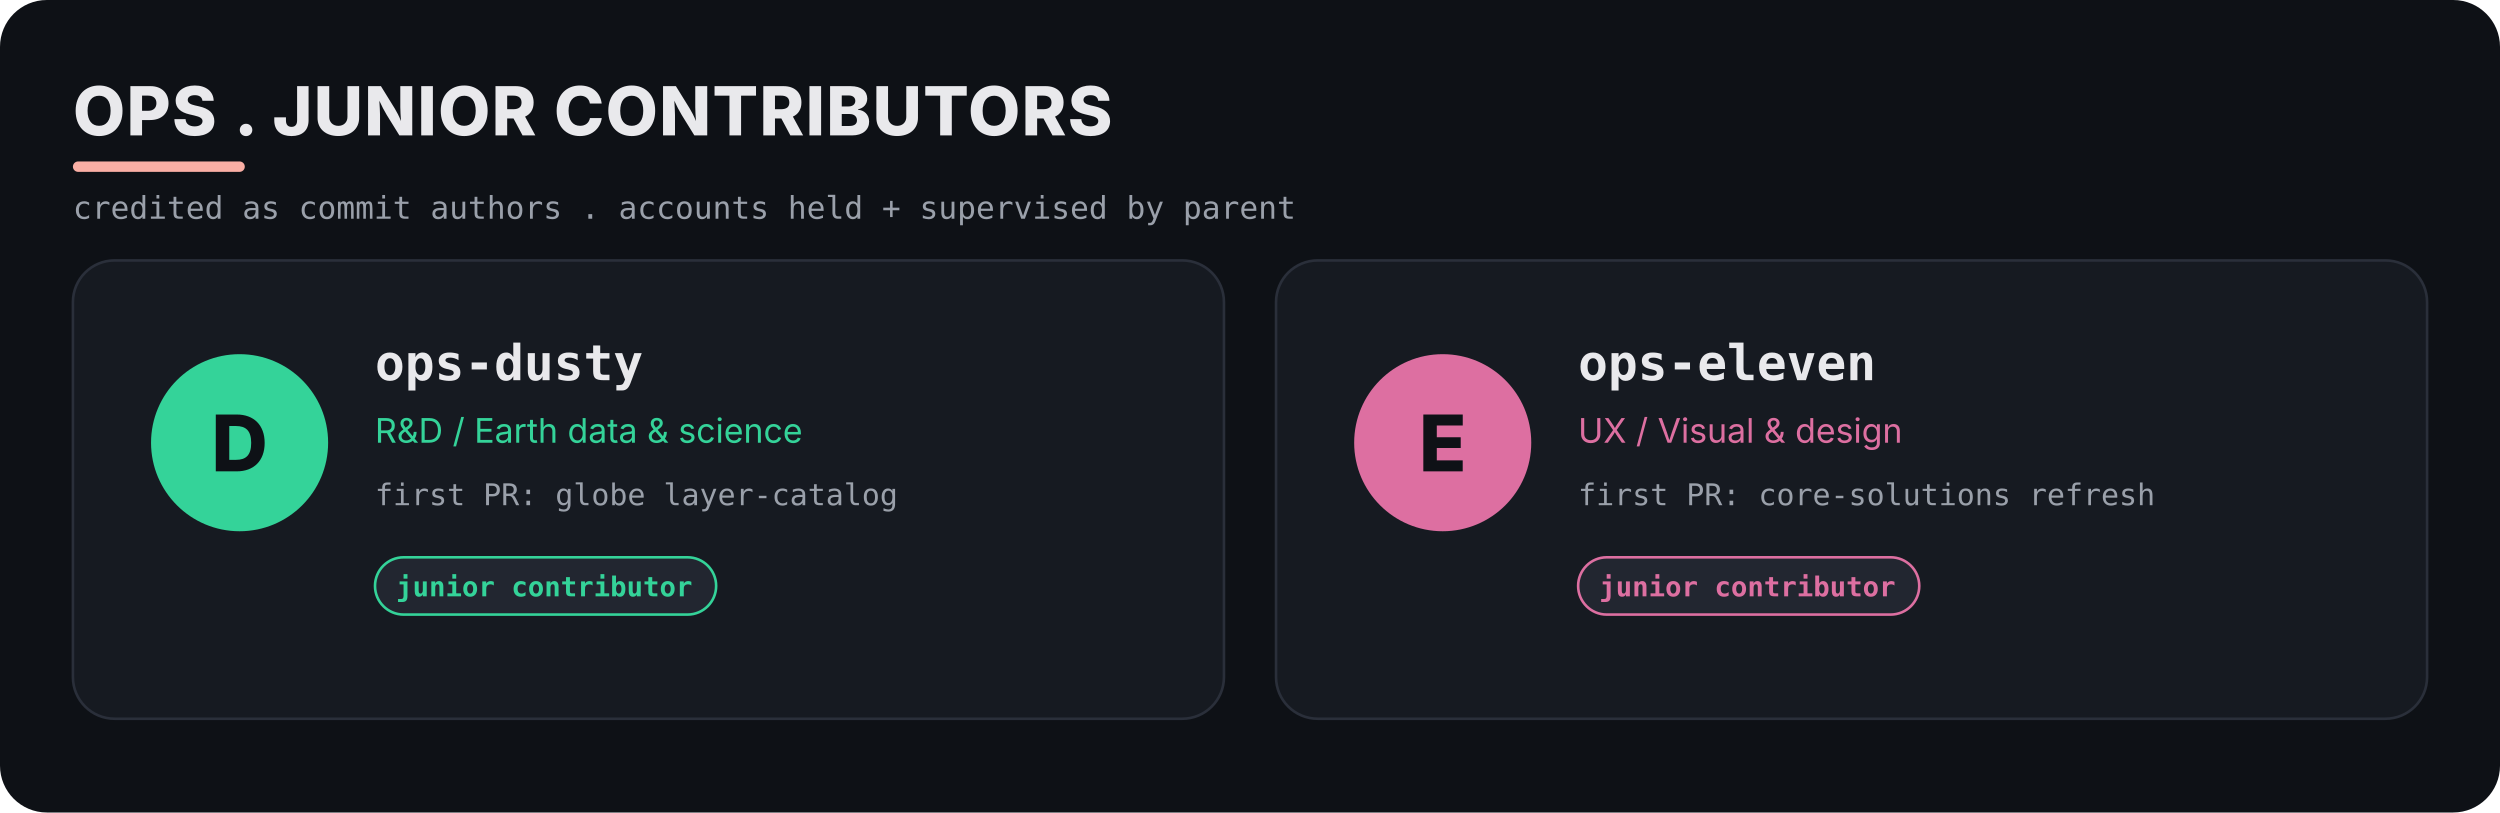
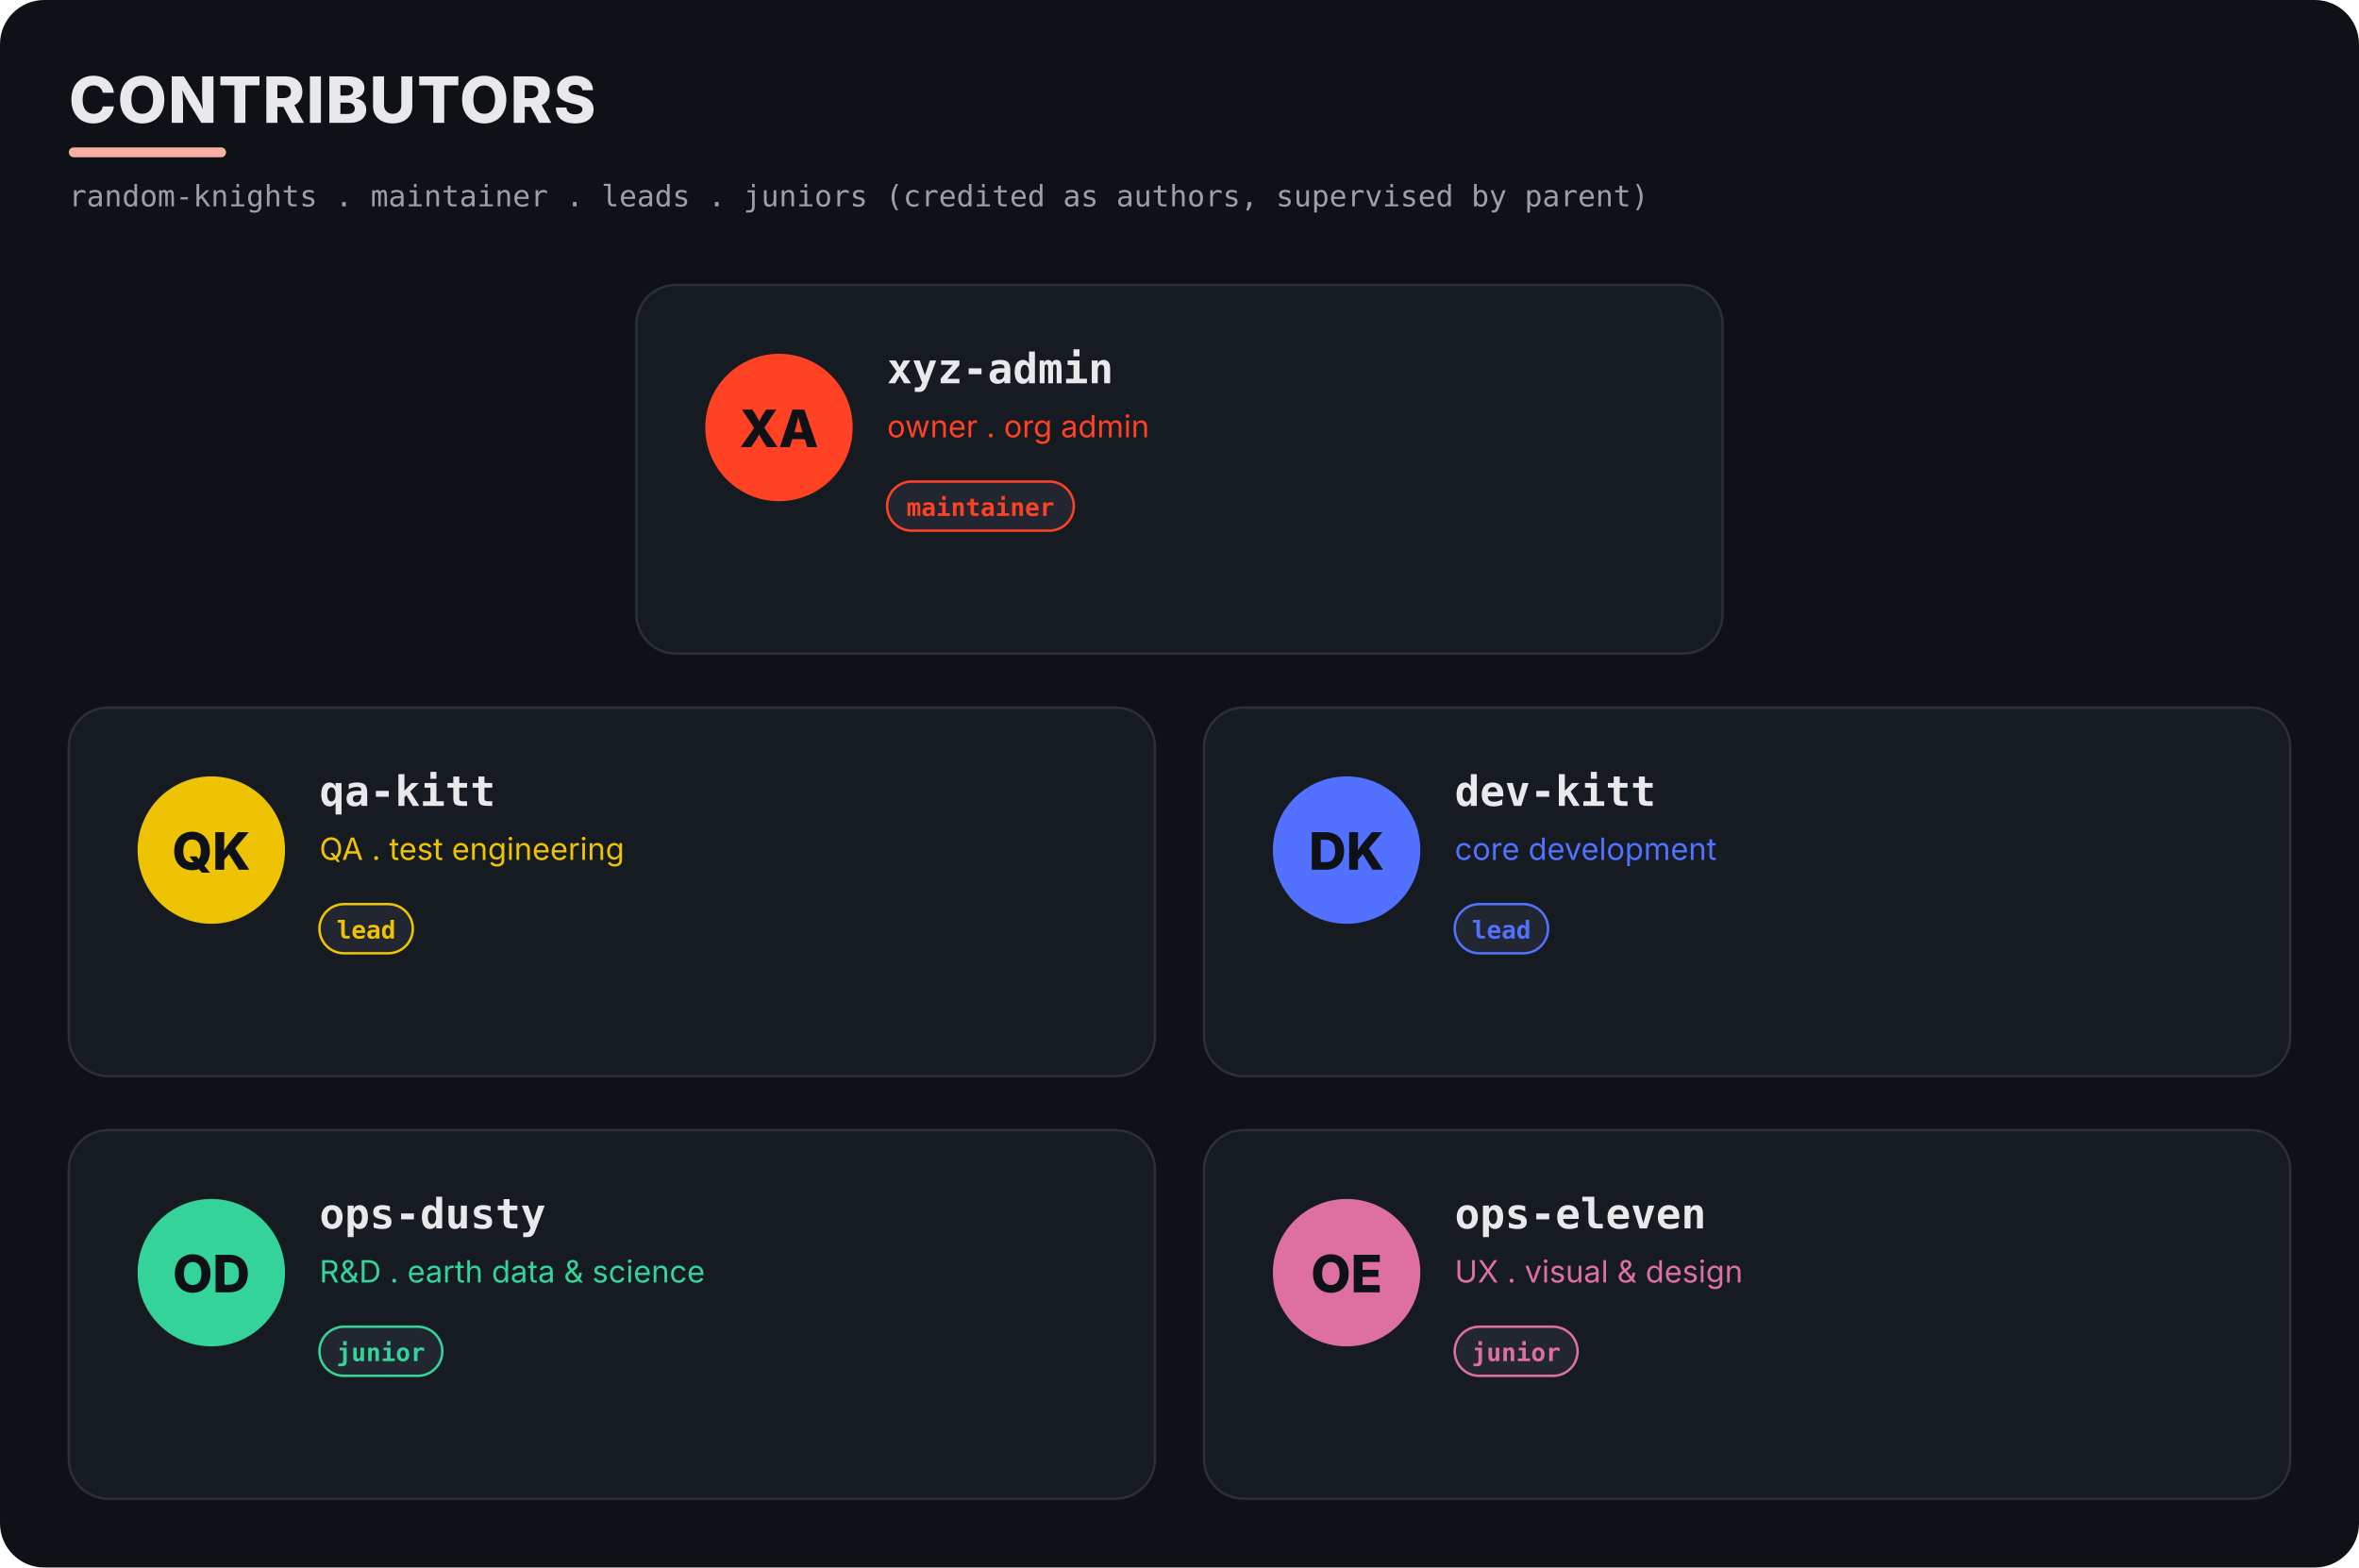
- <svg xmlns="http://www.w3.org/2000/svg" width="960" height="312" viewBox="0 0 960 312" font-family="-apple-system,Segoe UI,system-ui,sans-serif">
-   <rect x="0" y="0" width="960" height="312" rx="18" fill="#0E1116" />
-   <text x="28" y="52" font-family="-apple-system,Segoe UI,sans-serif" font-size="26" font-weight="800" fill="#E9E9EC" letter-spacing="0.5">OPS  .  JUNIOR CONTRIBUTORS</text>
-   <rect x="28" y="62" width="66" height="4" rx="2" fill="#FAAFA5" />
-   <text x="28" y="84" font-family="ui-monospace,Menlo,monospace" font-size="12" fill="#9AA0AA">credited as commit authors  .  accounts held + supervised by parent</text>
-   <rect x="28.0" y="100" width="442.0" height="176" rx="16" fill="#161A21" stroke="#2A2F3A" />
-   <circle cx="92" cy="170" r="34" fill="#34D399" />
-   <text x="92" y="181" text-anchor="middle" font-family="-apple-system,Segoe UI,sans-serif" font-size="30" font-weight="800" fill="#0E1116">D</text>
-   <text x="144" y="146" font-family="ui-monospace,Menlo,monospace" font-size="19" font-weight="700" fill="#E9E9EC">ops-dusty</text>
-   <text x="144" y="170" font-family="-apple-system,Segoe UI,sans-serif" font-size="13" fill="#34D399">R&amp;D  /  Earth data &amp; science</text>
-   <text x="144" y="194" font-family="ui-monospace,Menlo,monospace" font-size="11.5" fill="#9AA0AA">first PR: globe layer-catalog</text>
-   <rect x="144" y="214" width="131" height="22" rx="11" fill="#222630" stroke="#34D399" />
-   <text x="209" y="229" text-anchor="middle" font-family="ui-monospace,Menlo,monospace" font-size="10.5" font-weight="700" fill="#34D399">junior contributor</text>
-   <rect x="490.0" y="100" width="442.0" height="176" rx="16" fill="#161A21" stroke="#2A2F3A" />
-   <circle cx="554" cy="170" r="34" fill="#DD6FA1" />
-   <text x="554" y="181" text-anchor="middle" font-family="-apple-system,Segoe UI,sans-serif" font-size="30" font-weight="800" fill="#0E1116">E</text>
-   <text x="606" y="146" font-family="ui-monospace,Menlo,monospace" font-size="19" font-weight="700" fill="#E9E9EC">ops-eleven</text>
-   <text x="606" y="170" font-family="-apple-system,Segoe UI,sans-serif" font-size="13" fill="#DD6FA1">UX  /  Visual &amp; design</text>
-   <text x="606" y="194" font-family="ui-monospace,Menlo,monospace" font-size="11.5" fill="#9AA0AA">first PR: core-solutions refresh</text>
-   <rect x="606" y="214" width="131" height="22" rx="11" fill="#222630" stroke="#DD6FA1" />
-   <text x="671" y="229" text-anchor="middle" font-family="ui-monospace,Menlo,monospace" font-size="10.5" font-weight="700" fill="#DD6FA1">junior contributor</text>
+ <svg xmlns="http://www.w3.org/2000/svg" width="960" height="638" viewBox="0 0 960 638" font-family="-apple-system,Segoe UI,system-ui,sans-serif">
+   <rect x="0" y="0" width="960" height="638" rx="18" fill="#0E1116" />
+   <text x="28" y="50" font-family="-apple-system,Segoe UI,sans-serif" font-size="26" font-weight="800" fill="#E9E9EC" letter-spacing="0.5">CONTRIBUTORS</text>
+   <rect x="28" y="60" width="64" height="4" rx="2" fill="#FAAFA5" />
+   <text x="28" y="84" font-family="ui-monospace,Menlo,monospace" font-size="12" fill="#9AA0AA">random-knights  .  maintainer  .  leads  .  juniors (credited as authors, supervised by parent)</text>
+   <rect x="259.0" y="116" width="442.0" height="150" rx="16" fill="#161A21" stroke="#2A2F3A" />
+   <circle cx="317" cy="174" r="30" fill="#FF4124" />
+   <text x="317" y="182" text-anchor="middle" font-family="-apple-system,Segoe UI,sans-serif" font-size="21" font-weight="800" fill="#0E1116">XA</text>
+   <text x="361" y="156" font-family="ui-monospace,Menlo,monospace" font-size="17" font-weight="700" fill="#E9E9EC">xyz-admin</text>
+   <text x="361" y="178" font-family="-apple-system,Segoe UI,sans-serif" font-size="12.5" fill="#FF4124">owner . org admin</text>
+   <rect x="361" y="196" width="76" height="20" rx="10" fill="#222630" stroke="#FF4124" />
+   <text x="399" y="210" text-anchor="middle" font-family="ui-monospace,Menlo,monospace" font-size="10" font-weight="700" fill="#FF4124">maintainer</text>
+   <rect x="28.0" y="288" width="442.0" height="150" rx="16" fill="#161A21" stroke="#2A2F3A" />
+   <circle cx="86" cy="346" r="30" fill="#EDC303" />
+   <text x="86" y="354" text-anchor="middle" font-family="-apple-system,Segoe UI,sans-serif" font-size="21" font-weight="800" fill="#0E1116">QK</text>
+   <text x="130" y="328" font-family="ui-monospace,Menlo,monospace" font-size="17" font-weight="700" fill="#E9E9EC">qa-kitt</text>
+   <text x="130" y="350" font-family="-apple-system,Segoe UI,sans-serif" font-size="12.5" fill="#EDC303">QA . test engineering</text>
+   <rect x="130" y="368" width="38" height="20" rx="10" fill="#222630" stroke="#EDC303" />
+   <text x="149" y="382" text-anchor="middle" font-family="ui-monospace,Menlo,monospace" font-size="10" font-weight="700" fill="#EDC303">lead</text>
+   <rect x="490.0" y="288" width="442.0" height="150" rx="16" fill="#161A21" stroke="#2A2F3A" />
+   <circle cx="548" cy="346" r="30" fill="#5271FF" />
+   <text x="548" y="354" text-anchor="middle" font-family="-apple-system,Segoe UI,sans-serif" font-size="21" font-weight="800" fill="#0E1116">DK</text>
+   <text x="592" y="328" font-family="ui-monospace,Menlo,monospace" font-size="17" font-weight="700" fill="#E9E9EC">dev-kitt</text>
+   <text x="592" y="350" font-family="-apple-system,Segoe UI,sans-serif" font-size="12.5" fill="#5271FF">core development</text>
+   <rect x="592" y="368" width="38" height="20" rx="10" fill="#222630" stroke="#5271FF" />
+   <text x="611" y="382" text-anchor="middle" font-family="ui-monospace,Menlo,monospace" font-size="10" font-weight="700" fill="#5271FF">lead</text>
+   <rect x="28.0" y="460" width="442.0" height="150" rx="16" fill="#161A21" stroke="#2A2F3A" />
+   <circle cx="86" cy="518" r="30" fill="#34D399" />
+   <text x="86" y="526" text-anchor="middle" font-family="-apple-system,Segoe UI,sans-serif" font-size="21" font-weight="800" fill="#0E1116">OD</text>
+   <text x="130" y="500" font-family="ui-monospace,Menlo,monospace" font-size="17" font-weight="700" fill="#E9E9EC">ops-dusty</text>
+   <text x="130" y="522" font-family="-apple-system,Segoe UI,sans-serif" font-size="12.5" fill="#34D399">R&amp;D . earth data &amp; science</text>
+   <rect x="130" y="540" width="50" height="20" rx="10" fill="#222630" stroke="#34D399" />
+   <text x="155" y="554" text-anchor="middle" font-family="ui-monospace,Menlo,monospace" font-size="10" font-weight="700" fill="#34D399">junior</text>
+   <rect x="490.0" y="460" width="442.0" height="150" rx="16" fill="#161A21" stroke="#2A2F3A" />
+   <circle cx="548" cy="518" r="30" fill="#DD6FA1" />
+   <text x="548" y="526" text-anchor="middle" font-family="-apple-system,Segoe UI,sans-serif" font-size="21" font-weight="800" fill="#0E1116">OE</text>
+   <text x="592" y="500" font-family="ui-monospace,Menlo,monospace" font-size="17" font-weight="700" fill="#E9E9EC">ops-eleven</text>
+   <text x="592" y="522" font-family="-apple-system,Segoe UI,sans-serif" font-size="12.5" fill="#DD6FA1">UX . visual &amp; design</text>
+   <rect x="592" y="540" width="50" height="20" rx="10" fill="#222630" stroke="#DD6FA1" />
+   <text x="617" y="554" text-anchor="middle" font-family="ui-monospace,Menlo,monospace" font-size="10" font-weight="700" fill="#DD6FA1">junior</text>
</svg>
